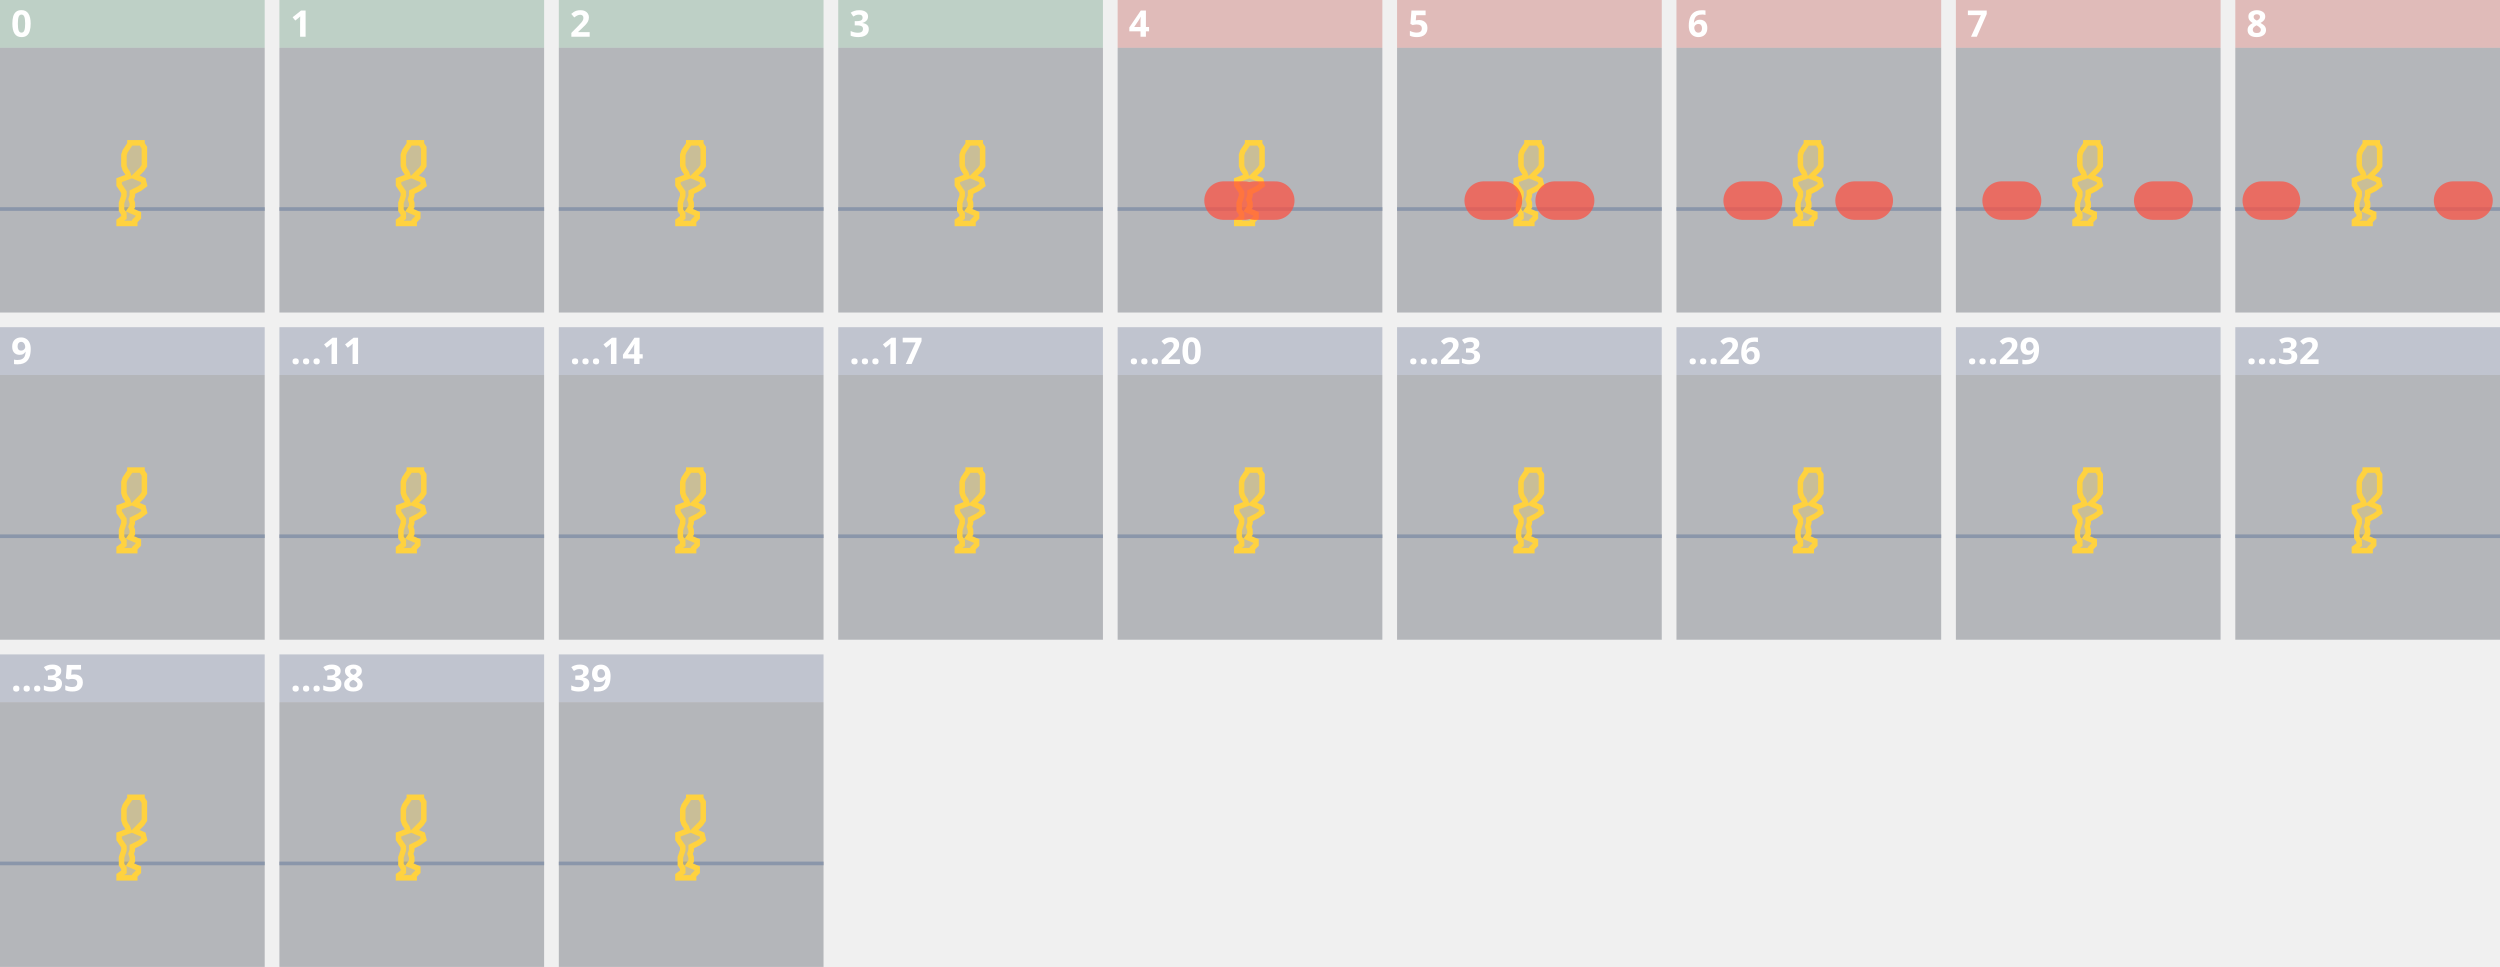
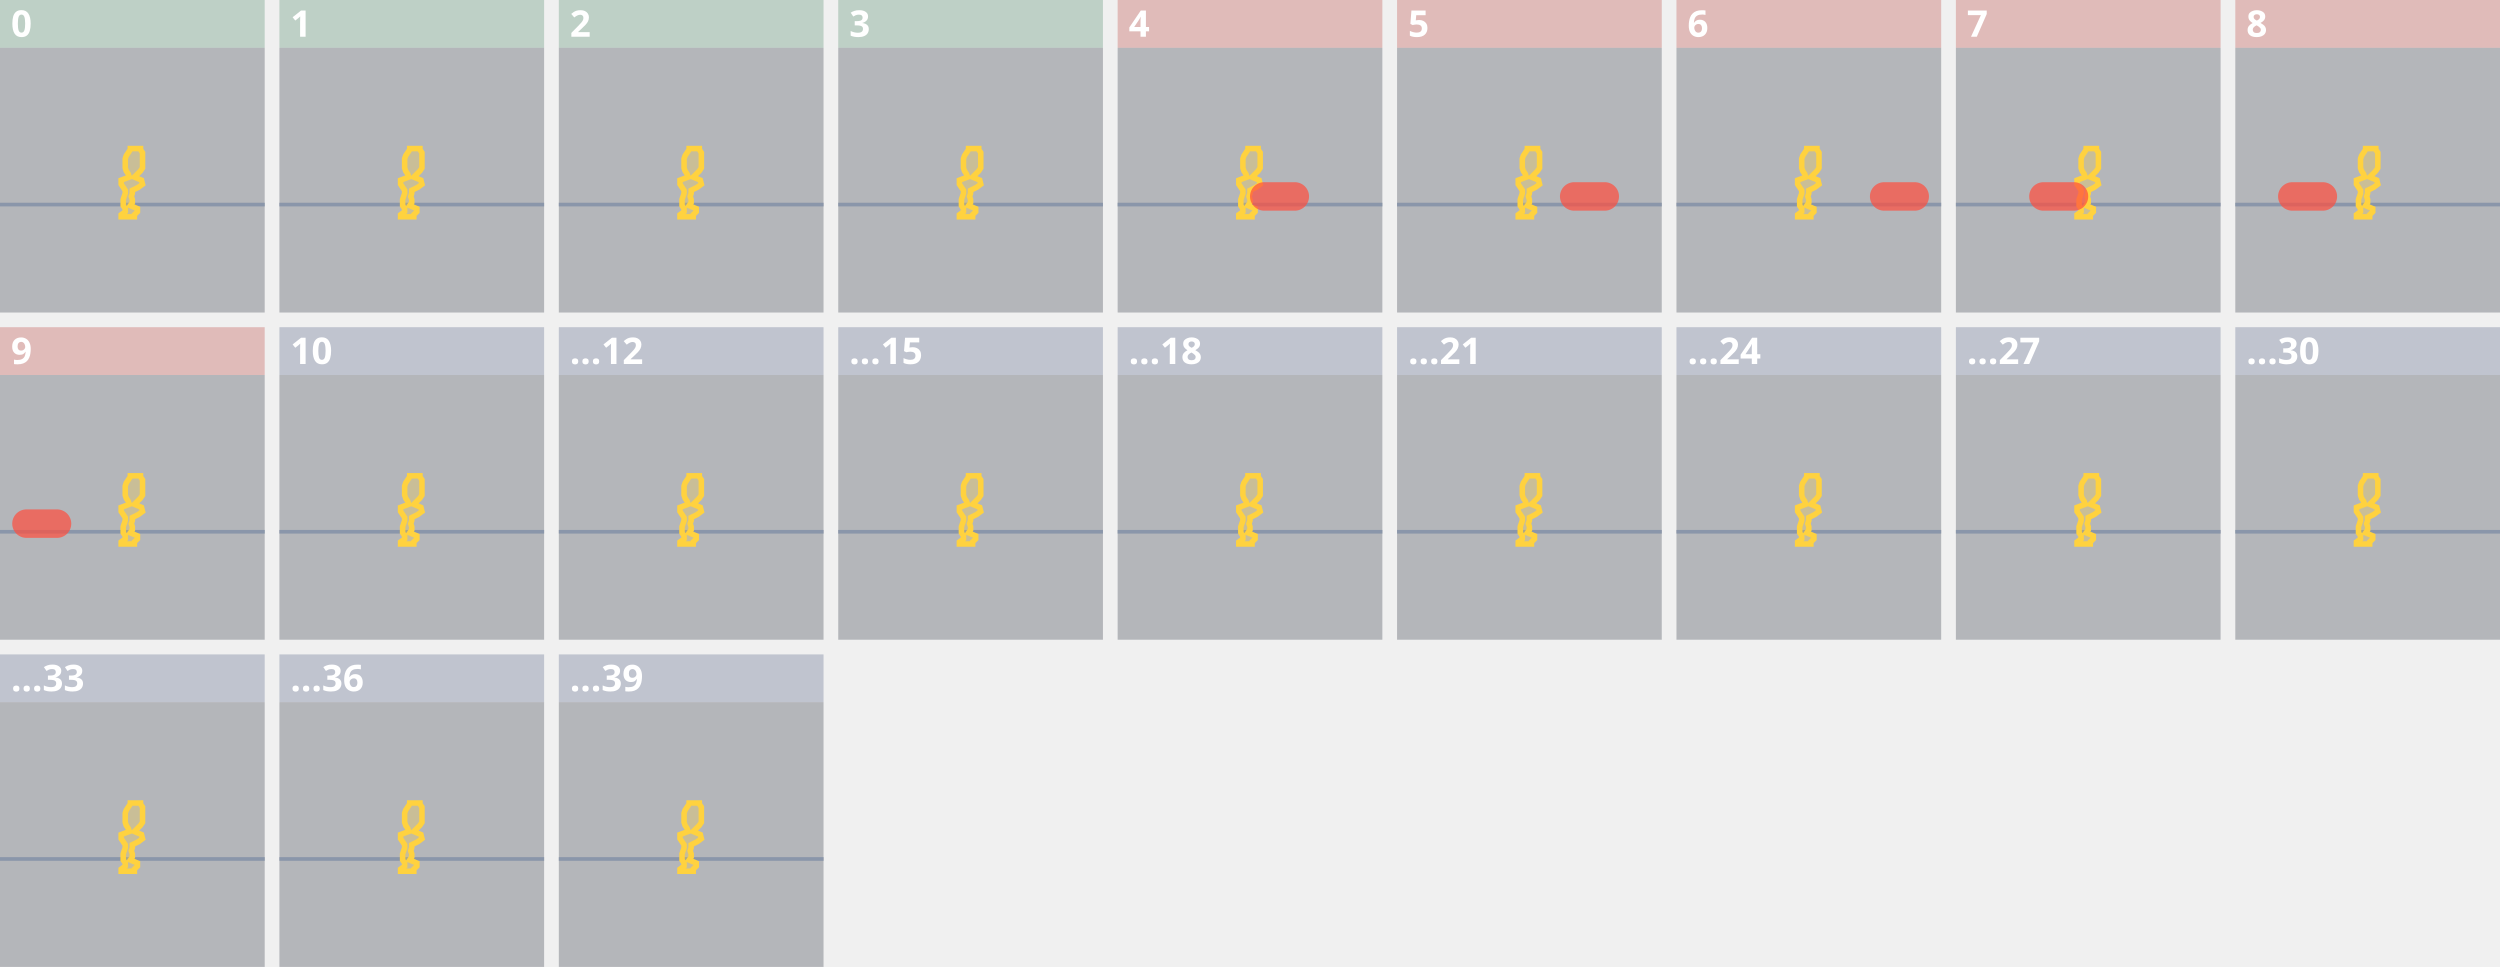
<svg xmlns="http://www.w3.org/2000/svg" viewBox="0 0 680 263" width="680" height="263">
-   <style>text{font:bold 10px sans-serif;fill:#ffffff}.k{fill:#1b2230}.g{stroke:#8a96aa;stroke-width:3.06}use{stroke-width:4.58;fill-opacity:.28}.u{stroke:#ffd23f;fill:#ffd23f}.v{stroke:#4ade80;fill:#4ade80;fill-opacity:.6}.a{stroke:#e879f9;fill:#e879f9}.o{stroke:#22d3ee;fill:#22d3ee;fill-opacity:.5}.H{color:#ff4d3d;fill:#ff4d3d;opacity:.7}.G{color:#3b9cff;fill:#3b9cff;opacity:.75}.S{color:#ffa630;fill:#ffa630;opacity:.75}.T{color:#ffa630;fill:none;stroke:#ffa630;stroke-width:6.11;stroke-dasharray:12.2}.P{color:#c49bff;fill:none;stroke:#c49bff;stroke-width:3.06;stroke-dasharray:9.2}</style>
+   <style>text{font:bold 10px sans-serif;fill:#ffffff}.k{fill:#1b2230}.g{stroke:#8a96aa;stroke-width:3.61}use{stroke-width:5.42;fill-opacity:.28}.u{stroke:#ffd23f;fill:#ffd23f}.v{stroke:#4ade80;fill:#4ade80;fill-opacity:.6}.a{stroke:#e879f9;fill:#e879f9}.o{stroke:#22d3ee;fill:#22d3ee;fill-opacity:.5}.H{color:#ff4d3d;fill:#ff4d3d;opacity:.7}.G{color:#3b9cff;fill:#3b9cff;opacity:.75}.S{color:#ffa630;fill:#ffa630;opacity:.75}.T{color:#ffa630;fill:none;stroke:#ffa630;stroke-width:7.22;stroke-dasharray:14.4}.P{color:#c49bff;fill:none;stroke:#c49bff;stroke-width:3.61;stroke-dasharray:10.8}</style>
  <defs>
    <path id="b0" d="M8 -31L-2 -31L-2 -30L-4 -27L-6 -24L-7 -21L-7 -18L-7 -15L-7 -12L-6 -9L-4 -6L-3 -3L-11 0L-11 4L-9 7L-7 10L-7 13L-8 16L-9 19L-9 22L-9 25L-7 28L-7 31L-11 34L-11 36L2 36L2 34L5 31L5 28L-2 25L0 22L0 19L-1 16L0 13L0 10L6 7L10 4L9 0L2 -3L5 -6L8 -9L10 -12L10 -15L10 -18L10 -21L10 -24L10 -27L8 -30Z" />
-     <rect id="K" x="-110" y="-110" width="220" height="220" class="k" />
+     <rect id="K" x="-130" y="-130" width="260" height="260" class="k" />
    <rect id="Ls" width="72" height="13" fill="#3f7d5a" />
    <rect id="La" width="72" height="13" fill="#b8332b" />
    <rect id="Le" width="72" height="13" fill="#46557a" />
  </defs>
  <use href="#Ls" x="0" y="0" />
  <text x="3" y="10">0</text>
-   <svg x="0" y="13" width="72" height="72" viewBox="-110 -110 220 220">
+   <svg x="0" y="13" width="72" height="72" viewBox="-130 -130 260 260">
    <use href="#K" />
-     <line x1="-110" y1="24" x2="110" y2="24" class="g" />
+     <line x1="-130" y1="24" x2="130" y2="24" class="g" />
    <use href="#b0" class="u" />
  </svg>
  <use href="#Ls" x="76" y="0" />
  <text x="79" y="10">1</text>
-   <svg x="76" y="13" width="72" height="72" viewBox="-110 -110 220 220">
+   <svg x="76" y="13" width="72" height="72" viewBox="-130 -130 260 260">
    <use href="#K" />
-     <line x1="-110" y1="24" x2="110" y2="24" class="g" />
+     <line x1="-130" y1="24" x2="130" y2="24" class="g" />
    <use href="#b0" class="u" />
  </svg>
  <use href="#Ls" x="152" y="0" />
  <text x="155" y="10">2</text>
-   <svg x="152" y="13" width="72" height="72" viewBox="-110 -110 220 220">
+   <svg x="152" y="13" width="72" height="72" viewBox="-130 -130 260 260">
    <use href="#K" />
-     <line x1="-110" y1="24" x2="110" y2="24" class="g" />
+     <line x1="-130" y1="24" x2="130" y2="24" class="g" />
    <use href="#b0" class="u" />
  </svg>
  <use href="#Ls" x="228" y="0" />
  <text x="231" y="10">3</text>
-   <svg x="228" y="13" width="72" height="72" viewBox="-110 -110 220 220">
+   <svg x="228" y="13" width="72" height="72" viewBox="-130 -130 260 260">
    <use href="#K" />
-     <line x1="-110" y1="24" x2="110" y2="24" class="g" />
+     <line x1="-130" y1="24" x2="130" y2="24" class="g" />
    <use href="#b0" class="u" />
  </svg>
  <use href="#La" x="304" y="0" />
  <text x="307" y="10">4</text>
-   <svg x="304" y="13" width="72" height="72" viewBox="-110 -110 220 220">
+   <svg x="304" y="13" width="72" height="72" viewBox="-130 -130 260 260">
    <use href="#K" />
-     <line x1="-110" y1="24" x2="110" y2="24" class="g" />
+     <line x1="-130" y1="24" x2="130" y2="24" class="g" />
    <use href="#b0" class="u" />
    <g class="H">
-       <line x1="4" y1="17" x2="21" y2="17" stroke="currentColor" stroke-width="32" stroke-linecap="round" />
-       <line x1="-5" y1="17" x2="-22" y2="17" stroke="currentColor" stroke-width="32" stroke-linecap="round" />
+       <line x1="14" y1="16" x2="44" y2="16" stroke="currentColor" stroke-width="28" stroke-linecap="round" />
    </g>
  </svg>
  <use href="#La" x="380" y="0" />
  <text x="383" y="10">5</text>
-   <svg x="380" y="13" width="72" height="72" viewBox="-110 -110 220 220">
+   <svg x="380" y="13" width="72" height="72" viewBox="-130 -130 260 260">
    <use href="#K" />
-     <line x1="-110" y1="24" x2="110" y2="24" class="g" />
+     <line x1="-130" y1="24" x2="130" y2="24" class="g" />
    <use href="#b0" class="u" />
    <g class="H">
-       <line x1="21" y1="17" x2="38" y2="17" stroke="currentColor" stroke-width="32" stroke-linecap="round" />
-       <line x1="-22" y1="17" x2="-38" y2="17" stroke="currentColor" stroke-width="32" stroke-linecap="round" />
+       <line x1="44" y1="16" x2="74" y2="16" stroke="currentColor" stroke-width="28" stroke-linecap="round" />
    </g>
  </svg>
  <use href="#La" x="456" y="0" />
  <text x="459" y="10">6</text>
-   <svg x="456" y="13" width="72" height="72" viewBox="-110 -110 220 220">
+   <svg x="456" y="13" width="72" height="72" viewBox="-130 -130 260 260">
    <use href="#K" />
-     <line x1="-110" y1="24" x2="110" y2="24" class="g" />
+     <line x1="-130" y1="24" x2="130" y2="24" class="g" />
    <use href="#b0" class="u" />
    <g class="H">
-       <line x1="38" y1="17" x2="54" y2="17" stroke="currentColor" stroke-width="32" stroke-linecap="round" />
-       <line x1="-38" y1="17" x2="-55" y2="17" stroke="currentColor" stroke-width="32" stroke-linecap="round" />
+       <line x1="74" y1="16" x2="104" y2="16" stroke="currentColor" stroke-width="28" stroke-linecap="round" />
    </g>
  </svg>
  <use href="#La" x="532" y="0" />
  <text x="535" y="10">7</text>
-   <svg x="532" y="13" width="72" height="72" viewBox="-110 -110 220 220">
+   <svg x="532" y="13" width="72" height="72" viewBox="-130 -130 260 260">
    <use href="#K" />
-     <line x1="-110" y1="24" x2="110" y2="24" class="g" />
+     <line x1="-130" y1="24" x2="130" y2="24" class="g" />
    <use href="#b0" class="u" />
    <g class="H">
-       <line x1="54" y1="17" x2="71" y2="17" stroke="currentColor" stroke-width="32" stroke-linecap="round" />
-       <line x1="-55" y1="17" x2="-72" y2="17" stroke="currentColor" stroke-width="32" stroke-linecap="round" />
+       <line x1="-14" y1="16" x2="-44" y2="16" stroke="currentColor" stroke-width="28" stroke-linecap="round" />
    </g>
  </svg>
  <use href="#La" x="608" y="0" />
  <text x="611" y="10">8</text>
-   <svg x="608" y="13" width="72" height="72" viewBox="-110 -110 220 220">
+   <svg x="608" y="13" width="72" height="72" viewBox="-130 -130 260 260">
    <use href="#K" />
-     <line x1="-110" y1="24" x2="110" y2="24" class="g" />
+     <line x1="-130" y1="24" x2="130" y2="24" class="g" />
    <use href="#b0" class="u" />
    <g class="H">
-       <line x1="71" y1="17" x2="88" y2="17" stroke="currentColor" stroke-width="32" stroke-linecap="round" />
-       <line x1="-72" y1="17" x2="-88" y2="17" stroke="currentColor" stroke-width="32" stroke-linecap="round" />
+       <line x1="-44" y1="16" x2="-74" y2="16" stroke="currentColor" stroke-width="28" stroke-linecap="round" />
    </g>
  </svg>
-   <use href="#Le" x="0" y="89" />
+   <use href="#La" x="0" y="89" />
  <text x="3" y="99">9</text>
-   <svg x="0" y="102" width="72" height="72" viewBox="-110 -110 220 220">
+   <svg x="0" y="102" width="72" height="72" viewBox="-130 -130 260 260">
    <use href="#K" />
-     <line x1="-110" y1="24" x2="110" y2="24" class="g" />
+     <line x1="-130" y1="24" x2="130" y2="24" class="g" />
    <use href="#b0" class="u" />
+     <g class="H">
+       <line x1="-74" y1="16" x2="-104" y2="16" stroke="currentColor" stroke-width="28" stroke-linecap="round" />
+     </g>
  </svg>
  <use href="#Le" x="76" y="89" />
-   <text x="79" y="99">…11</text>
-   <svg x="76" y="102" width="72" height="72" viewBox="-110 -110 220 220">
+   <text x="79" y="99">10</text>
+   <svg x="76" y="102" width="72" height="72" viewBox="-130 -130 260 260">
    <use href="#K" />
-     <line x1="-110" y1="24" x2="110" y2="24" class="g" />
+     <line x1="-130" y1="24" x2="130" y2="24" class="g" />
    <use href="#b0" class="u" />
  </svg>
  <use href="#Le" x="152" y="89" />
-   <text x="155" y="99">…14</text>
-   <svg x="152" y="102" width="72" height="72" viewBox="-110 -110 220 220">
+   <text x="155" y="99">…12</text>
+   <svg x="152" y="102" width="72" height="72" viewBox="-130 -130 260 260">
    <use href="#K" />
-     <line x1="-110" y1="24" x2="110" y2="24" class="g" />
+     <line x1="-130" y1="24" x2="130" y2="24" class="g" />
    <use href="#b0" class="u" />
  </svg>
  <use href="#Le" x="228" y="89" />
-   <text x="231" y="99">…17</text>
-   <svg x="228" y="102" width="72" height="72" viewBox="-110 -110 220 220">
+   <text x="231" y="99">…15</text>
+   <svg x="228" y="102" width="72" height="72" viewBox="-130 -130 260 260">
    <use href="#K" />
-     <line x1="-110" y1="24" x2="110" y2="24" class="g" />
+     <line x1="-130" y1="24" x2="130" y2="24" class="g" />
    <use href="#b0" class="u" />
  </svg>
  <use href="#Le" x="304" y="89" />
-   <text x="307" y="99">…20</text>
-   <svg x="304" y="102" width="72" height="72" viewBox="-110 -110 220 220">
+   <text x="307" y="99">…18</text>
+   <svg x="304" y="102" width="72" height="72" viewBox="-130 -130 260 260">
    <use href="#K" />
-     <line x1="-110" y1="24" x2="110" y2="24" class="g" />
+     <line x1="-130" y1="24" x2="130" y2="24" class="g" />
    <use href="#b0" class="u" />
  </svg>
  <use href="#Le" x="380" y="89" />
-   <text x="383" y="99">…23</text>
-   <svg x="380" y="102" width="72" height="72" viewBox="-110 -110 220 220">
+   <text x="383" y="99">…21</text>
+   <svg x="380" y="102" width="72" height="72" viewBox="-130 -130 260 260">
    <use href="#K" />
-     <line x1="-110" y1="24" x2="110" y2="24" class="g" />
+     <line x1="-130" y1="24" x2="130" y2="24" class="g" />
    <use href="#b0" class="u" />
  </svg>
  <use href="#Le" x="456" y="89" />
-   <text x="459" y="99">…26</text>
-   <svg x="456" y="102" width="72" height="72" viewBox="-110 -110 220 220">
+   <text x="459" y="99">…24</text>
+   <svg x="456" y="102" width="72" height="72" viewBox="-130 -130 260 260">
    <use href="#K" />
-     <line x1="-110" y1="24" x2="110" y2="24" class="g" />
+     <line x1="-130" y1="24" x2="130" y2="24" class="g" />
    <use href="#b0" class="u" />
  </svg>
  <use href="#Le" x="532" y="89" />
-   <text x="535" y="99">…29</text>
-   <svg x="532" y="102" width="72" height="72" viewBox="-110 -110 220 220">
+   <text x="535" y="99">…27</text>
+   <svg x="532" y="102" width="72" height="72" viewBox="-130 -130 260 260">
    <use href="#K" />
-     <line x1="-110" y1="24" x2="110" y2="24" class="g" />
+     <line x1="-130" y1="24" x2="130" y2="24" class="g" />
    <use href="#b0" class="u" />
  </svg>
  <use href="#Le" x="608" y="89" />
-   <text x="611" y="99">…32</text>
-   <svg x="608" y="102" width="72" height="72" viewBox="-110 -110 220 220">
+   <text x="611" y="99">…30</text>
+   <svg x="608" y="102" width="72" height="72" viewBox="-130 -130 260 260">
    <use href="#K" />
-     <line x1="-110" y1="24" x2="110" y2="24" class="g" />
+     <line x1="-130" y1="24" x2="130" y2="24" class="g" />
    <use href="#b0" class="u" />
  </svg>
  <use href="#Le" x="0" y="178" />
-   <text x="3" y="188">…35</text>
-   <svg x="0" y="191" width="72" height="72" viewBox="-110 -110 220 220">
+   <text x="3" y="188">…33</text>
+   <svg x="0" y="191" width="72" height="72" viewBox="-130 -130 260 260">
    <use href="#K" />
-     <line x1="-110" y1="24" x2="110" y2="24" class="g" />
+     <line x1="-130" y1="24" x2="130" y2="24" class="g" />
    <use href="#b0" class="u" />
  </svg>
  <use href="#Le" x="76" y="178" />
-   <text x="79" y="188">…38</text>
-   <svg x="76" y="191" width="72" height="72" viewBox="-110 -110 220 220">
+   <text x="79" y="188">…36</text>
+   <svg x="76" y="191" width="72" height="72" viewBox="-130 -130 260 260">
    <use href="#K" />
-     <line x1="-110" y1="24" x2="110" y2="24" class="g" />
+     <line x1="-130" y1="24" x2="130" y2="24" class="g" />
    <use href="#b0" class="u" />
  </svg>
  <use href="#Le" x="152" y="178" />
-   <text x="155" y="188">39</text>
-   <svg x="152" y="191" width="72" height="72" viewBox="-110 -110 220 220">
+   <text x="155" y="188">…39</text>
+   <svg x="152" y="191" width="72" height="72" viewBox="-130 -130 260 260">
    <use href="#K" />
-     <line x1="-110" y1="24" x2="110" y2="24" class="g" />
+     <line x1="-130" y1="24" x2="130" y2="24" class="g" />
    <use href="#b0" class="u" />
  </svg>
</svg>
